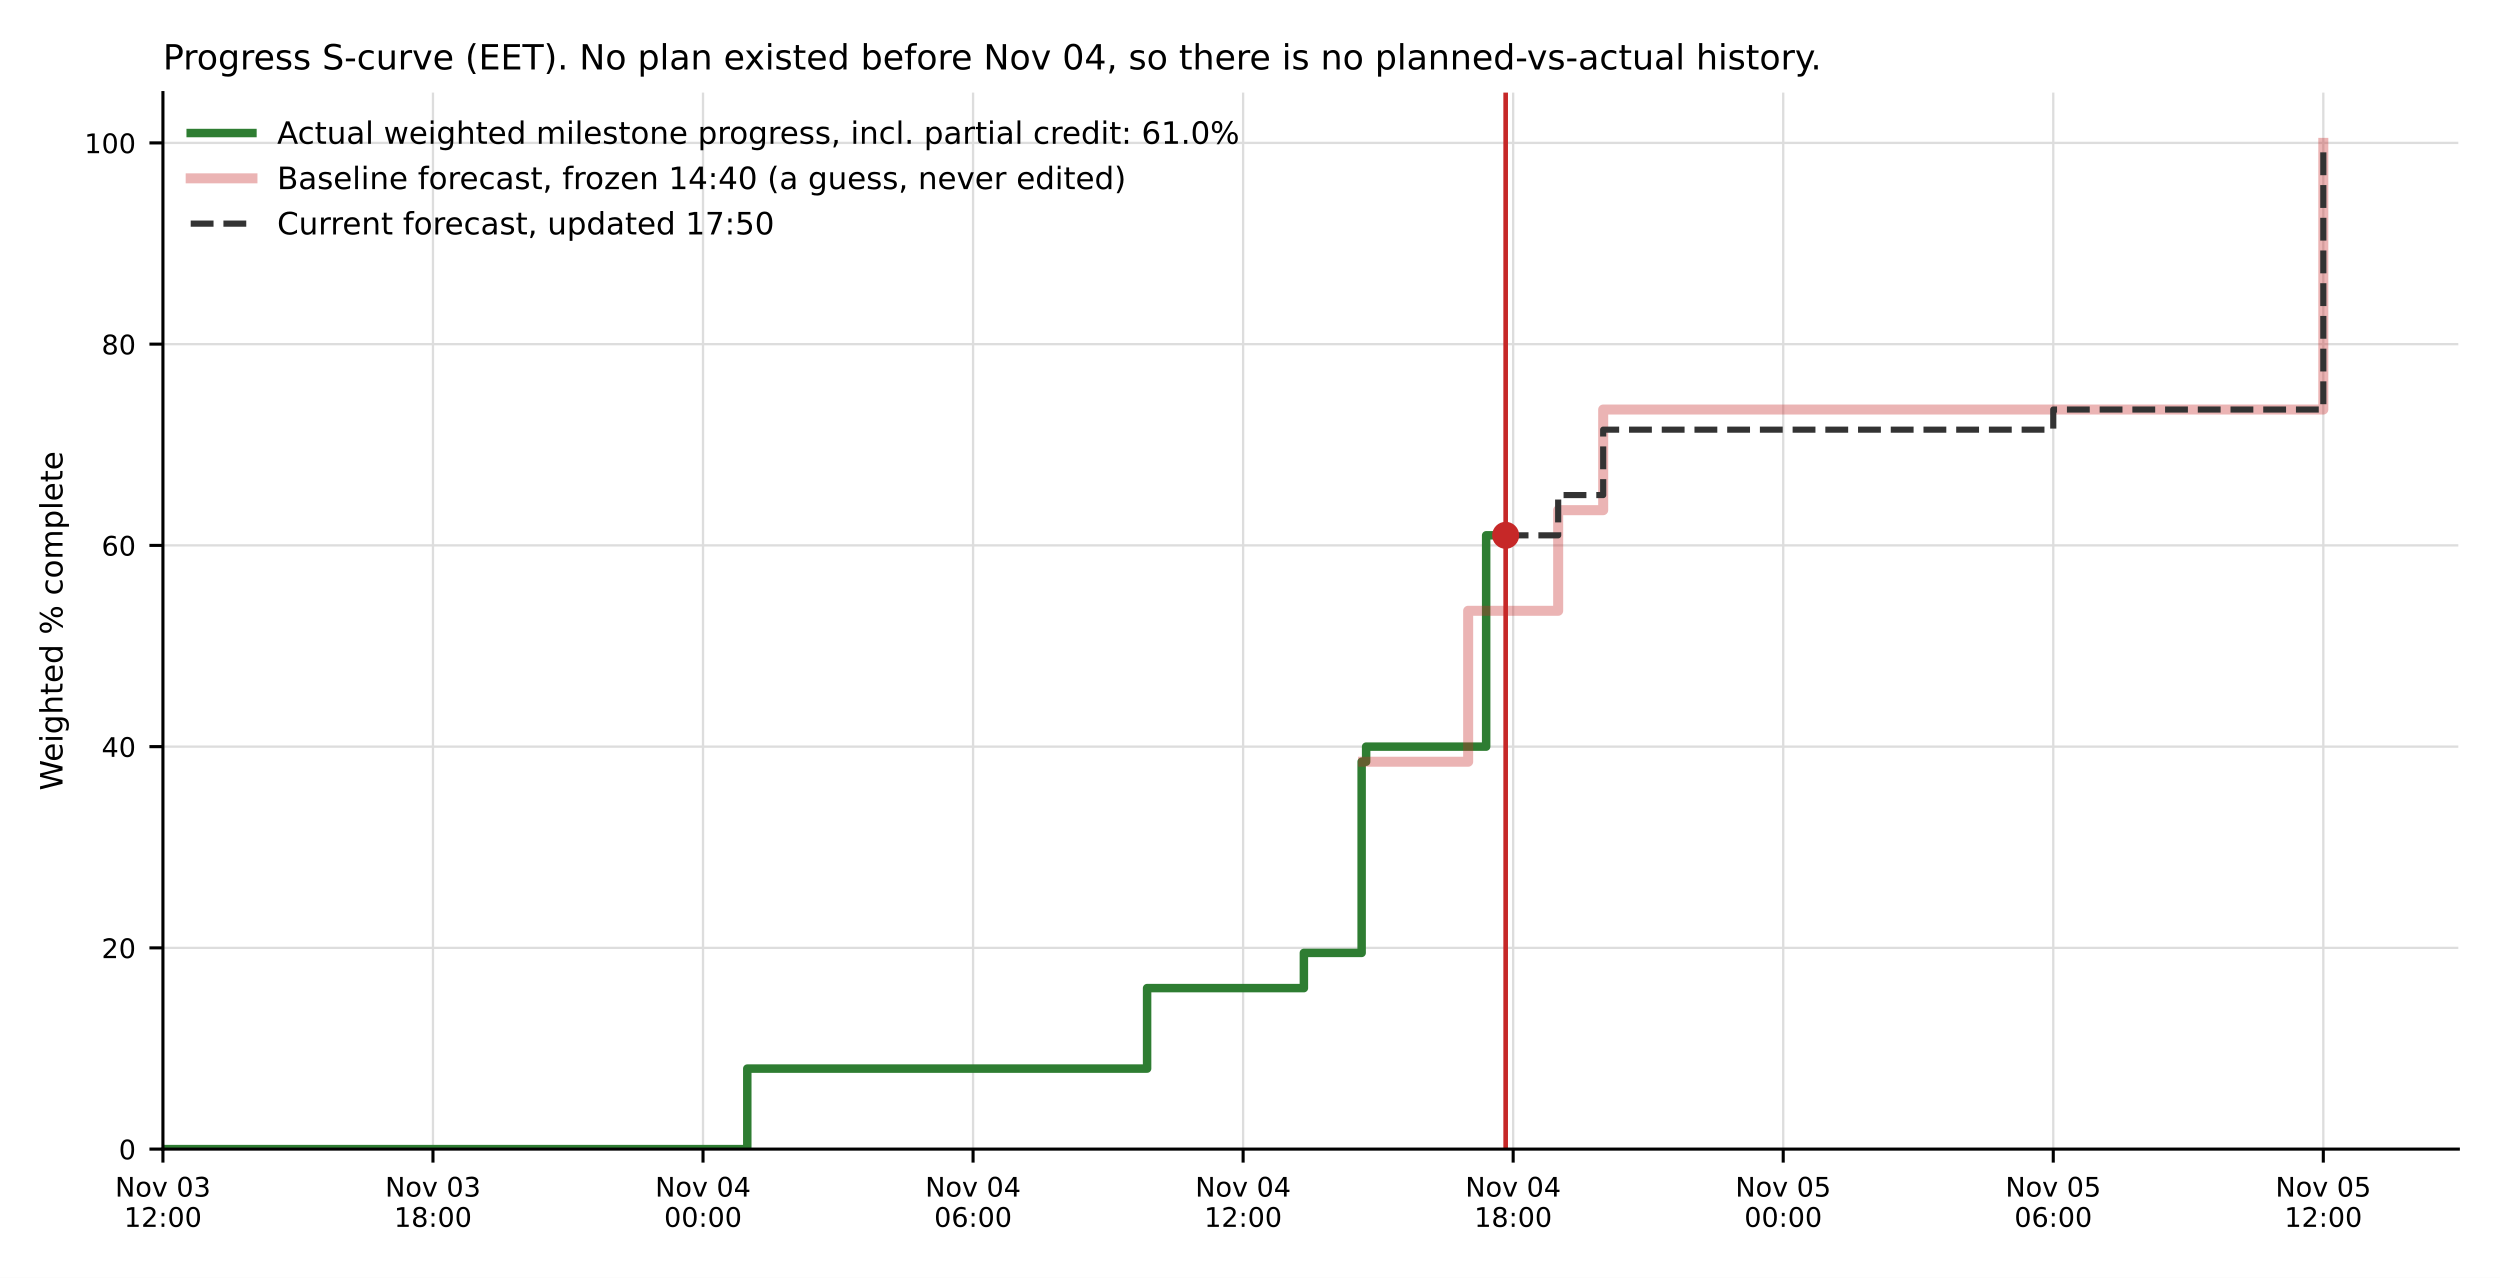
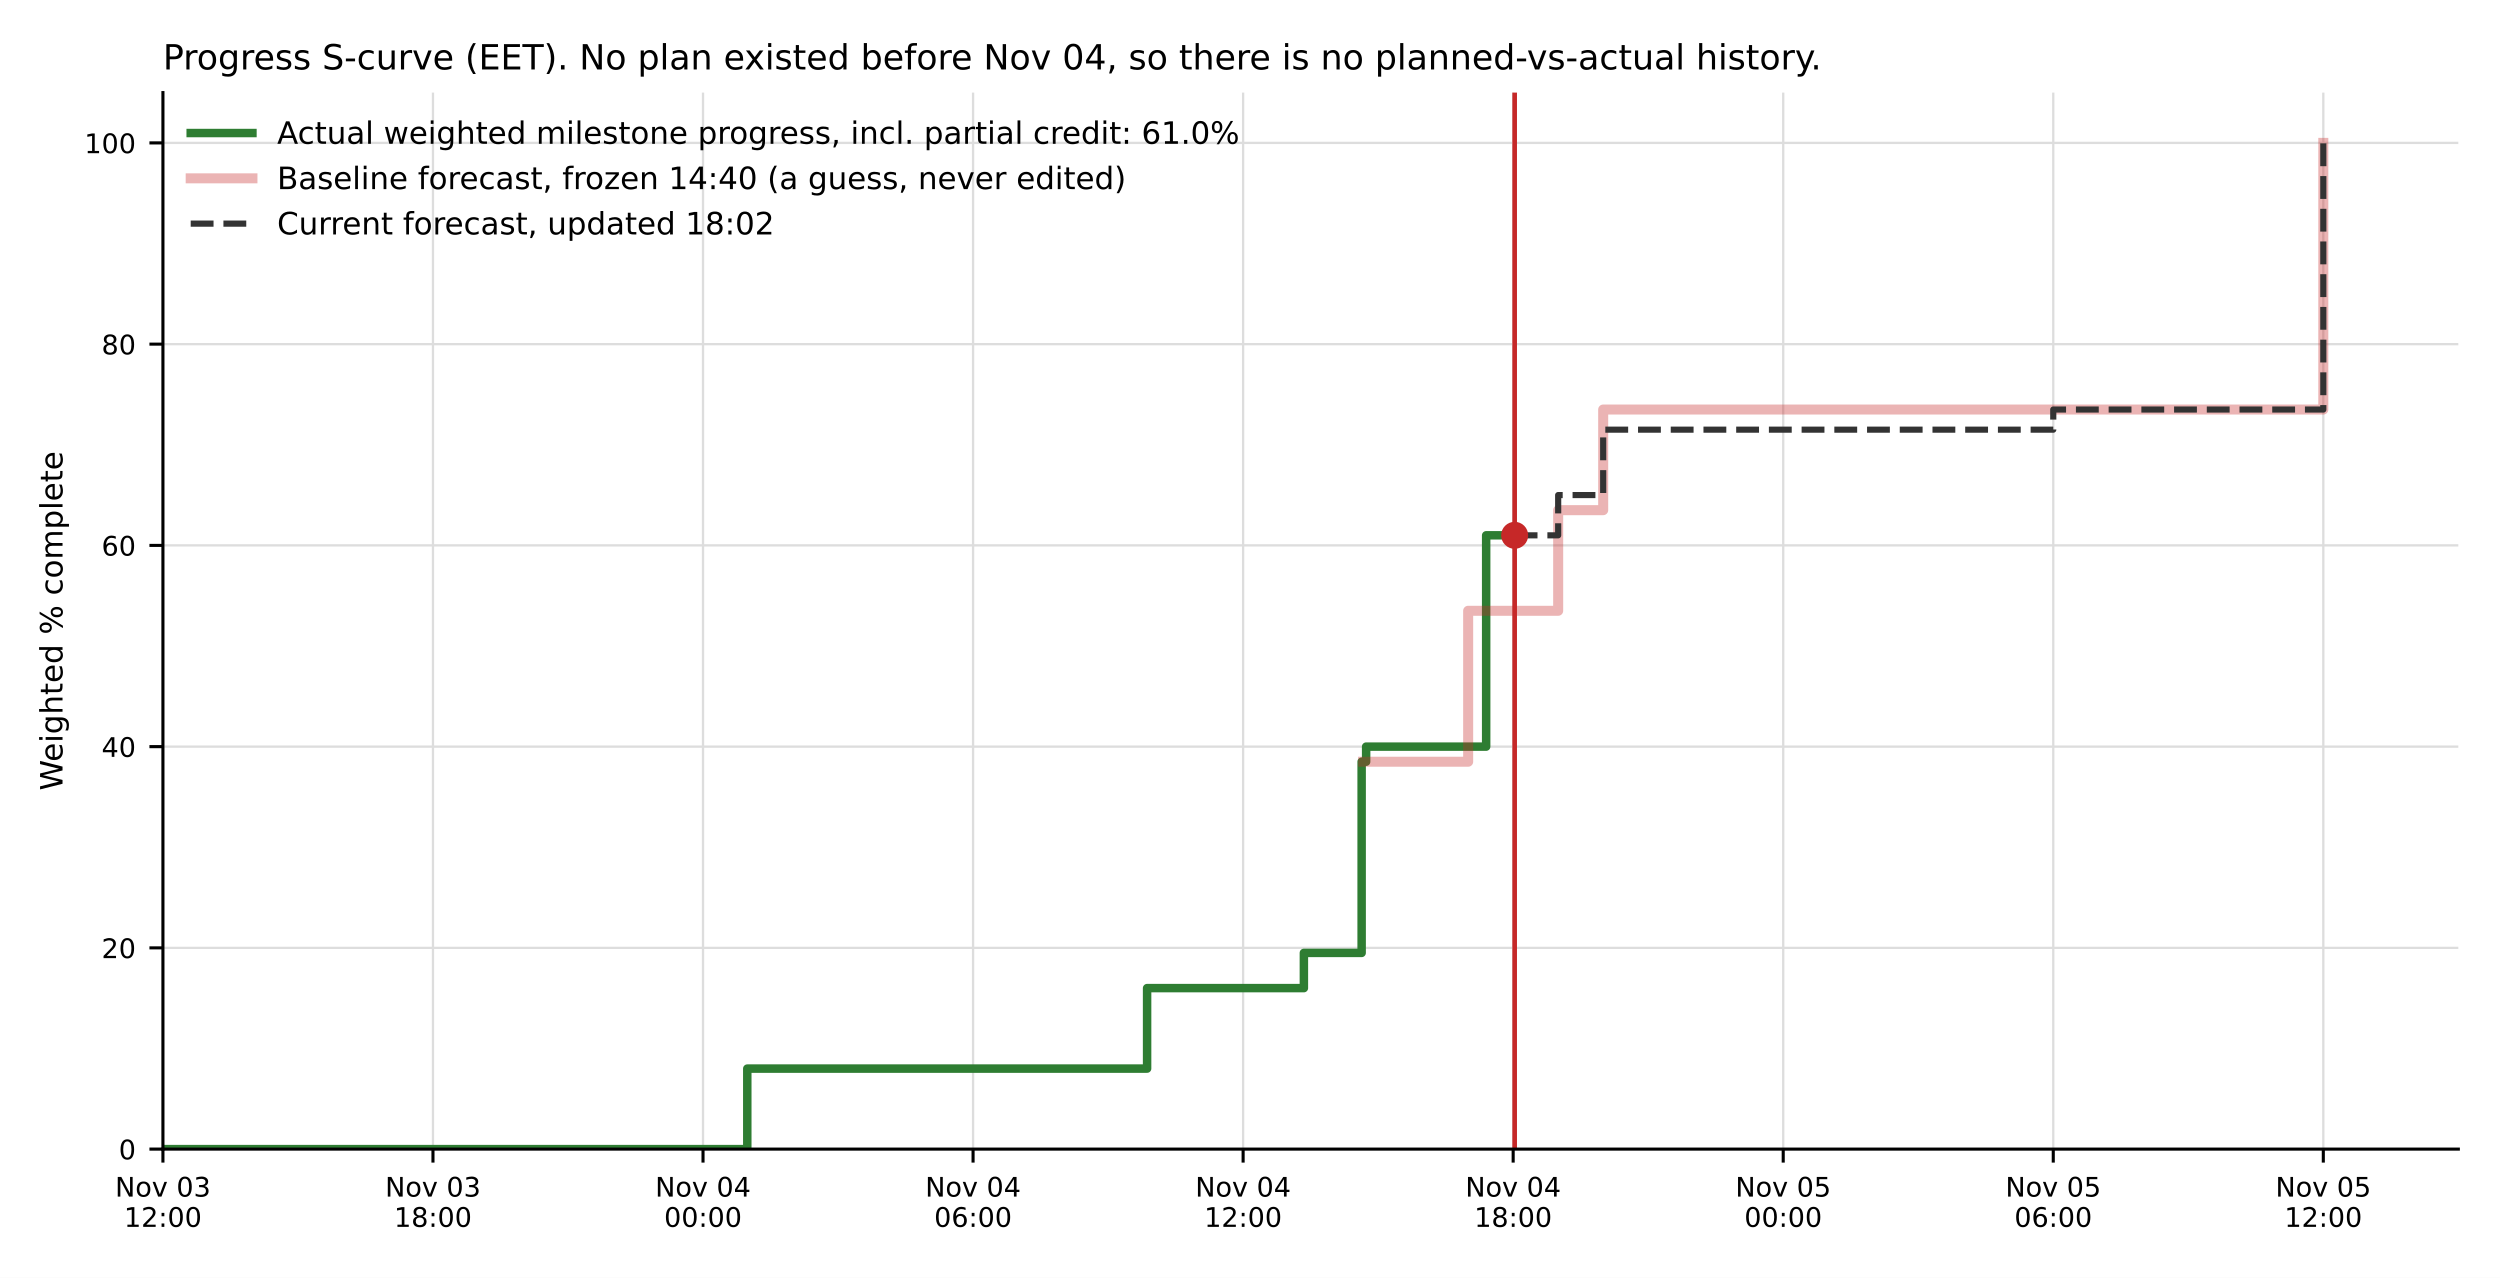
<svg xmlns="http://www.w3.org/2000/svg" xmlns:xlink="http://www.w3.org/1999/xlink" width="648pt" height="331.2pt" viewBox="0 0 648 331.2" version="1.1">
  <defs>
    <style type="text/css">*{stroke-linejoin: round; stroke-linecap: butt}</style>
  </defs>
  <g id="figure_1">
    <g id="patch_1">
      <path d="M 0 331.2  L 648 331.2  L 648 0  L 0 0  z " style="fill: #ffffff" />
    </g>
    <g id="axes_1">
      <g id="patch_2">
        <path d="M 42.23 297.848  L 637.2 297.848  L 637.2 24  L 42.23 24  z " style="fill: #ffffff" />
      </g>
      <g id="matplotlib.axis_1">
        <g id="xtick_1">
          <g id="line2d_1">
-             <path d="M 42.23 297.848  L 42.23 24  " clip-path="url(#p8b895294b1)" style="fill: none; stroke: #dddddd; stroke-width: 0.6; stroke-linecap: square" />
+             <path d="M 42.23 297.848  L 42.23 24  " clip-path="url(#p834858d23c)" style="fill: none; stroke: #dddddd; stroke-width: 0.6; stroke-linecap: square" />
          </g>
          <g id="line2d_2">
            <defs>
-               <path id="mb531109a50" d="M 0 0  L 0 3.5  " style="stroke: #000000; stroke-width: 0.8" />
+               <path id="m61373a1888" d="M 0 0  L 0 3.5  " style="stroke: #000000; stroke-width: 0.8" />
            </defs>
            <g>
-               <use xlink:href="#mb531109a50" x="42.23" y="297.848" style="stroke: #000000; stroke-width: 0.8" />
+               <use xlink:href="#m61373a1888" x="42.23" y="297.848" style="stroke: #000000; stroke-width: 0.8" />
            </g>
          </g>
          <g id="text_1">
            <text style="font-size: 7px; font-family: 'DejaVu Sans'" transform="translate(29.83234 310.1669)">Nov 03</text>
            <text style="font-size: 7px; font-family: 'DejaVu Sans'" transform="translate(32.14344 318.0054)">12:00</text>
          </g>
        </g>
        <g id="xtick_2">
          <g id="line2d_3">
-             <path d="M 112.226 297.848  L 112.226 24  " clip-path="url(#p8b895294b1)" style="fill: none; stroke: #dddddd; stroke-width: 0.6; stroke-linecap: square" />
+             <path d="M 112.226 297.848  L 112.226 24  " clip-path="url(#p834858d23c)" style="fill: none; stroke: #dddddd; stroke-width: 0.6; stroke-linecap: square" />
          </g>
          <g id="line2d_4">
            <g>
-               <use xlink:href="#mb531109a50" x="112.226" y="297.848" style="stroke: #000000; stroke-width: 0.8" />
+               <use xlink:href="#m61373a1888" x="112.226" y="297.848" style="stroke: #000000; stroke-width: 0.8" />
            </g>
          </g>
          <g id="text_2">
            <text style="font-size: 7px; font-family: 'DejaVu Sans'" transform="translate(99.82881 310.1669)">Nov 03</text>
            <text style="font-size: 7px; font-family: 'DejaVu Sans'" transform="translate(102.1399 318.0054)">18:00</text>
          </g>
        </g>
        <g id="xtick_3">
          <g id="line2d_5">
-             <path d="M 182.223 297.848  L 182.223 24  " clip-path="url(#p8b895294b1)" style="fill: none; stroke: #dddddd; stroke-width: 0.6; stroke-linecap: square" />
+             <path d="M 182.223 297.848  L 182.223 24  " clip-path="url(#p834858d23c)" style="fill: none; stroke: #dddddd; stroke-width: 0.6; stroke-linecap: square" />
          </g>
          <g id="line2d_6">
            <g>
-               <use xlink:href="#mb531109a50" x="182.223" y="297.848" style="stroke: #000000; stroke-width: 0.8" />
+               <use xlink:href="#m61373a1888" x="182.223" y="297.848" style="stroke: #000000; stroke-width: 0.8" />
            </g>
          </g>
          <g id="text_3">
            <text style="font-size: 7px; font-family: 'DejaVu Sans'" transform="translate(169.8253 310.1669)">Nov 04</text>
            <text style="font-size: 7px; font-family: 'DejaVu Sans'" transform="translate(172.1364 318.0054)">00:00</text>
          </g>
        </g>
        <g id="xtick_4">
          <g id="line2d_7">
-             <path d="M 252.219 297.848  L 252.219 24  " clip-path="url(#p8b895294b1)" style="fill: none; stroke: #dddddd; stroke-width: 0.6; stroke-linecap: square" />
+             <path d="M 252.219 297.848  L 252.219 24  " clip-path="url(#p834858d23c)" style="fill: none; stroke: #dddddd; stroke-width: 0.6; stroke-linecap: square" />
          </g>
          <g id="line2d_8">
            <g>
-               <use xlink:href="#mb531109a50" x="252.219" y="297.848" style="stroke: #000000; stroke-width: 0.8" />
+               <use xlink:href="#m61373a1888" x="252.219" y="297.848" style="stroke: #000000; stroke-width: 0.8" />
            </g>
          </g>
          <g id="text_4">
            <text style="font-size: 7px; font-family: 'DejaVu Sans'" transform="translate(239.8218 310.1669)">Nov 04</text>
            <text style="font-size: 7px; font-family: 'DejaVu Sans'" transform="translate(242.1328 318.0054)">06:00</text>
          </g>
        </g>
        <g id="xtick_5">
          <g id="line2d_9">
-             <path d="M 322.216 297.848  L 322.216 24  " clip-path="url(#p8b895294b1)" style="fill: none; stroke: #dddddd; stroke-width: 0.6; stroke-linecap: square" />
+             <path d="M 322.216 297.848  L 322.216 24  " clip-path="url(#p834858d23c)" style="fill: none; stroke: #dddddd; stroke-width: 0.6; stroke-linecap: square" />
          </g>
          <g id="line2d_10">
            <g>
-               <use xlink:href="#mb531109a50" x="322.216" y="297.848" style="stroke: #000000; stroke-width: 0.8" />
+               <use xlink:href="#m61373a1888" x="322.216" y="297.848" style="stroke: #000000; stroke-width: 0.8" />
            </g>
          </g>
          <g id="text_5">
            <text style="font-size: 7px; font-family: 'DejaVu Sans'" transform="translate(309.8182 310.1669)">Nov 04</text>
            <text style="font-size: 7px; font-family: 'DejaVu Sans'" transform="translate(312.1293 318.0054)">12:00</text>
          </g>
        </g>
        <g id="xtick_6">
          <g id="line2d_11">
-             <path d="M 392.212 297.848  L 392.212 24  " clip-path="url(#p8b895294b1)" style="fill: none; stroke: #dddddd; stroke-width: 0.6; stroke-linecap: square" />
+             <path d="M 392.212 297.848  L 392.212 24  " clip-path="url(#p834858d23c)" style="fill: none; stroke: #dddddd; stroke-width: 0.6; stroke-linecap: square" />
          </g>
          <g id="line2d_12">
            <g>
-               <use xlink:href="#mb531109a50" x="392.212" y="297.848" style="stroke: #000000; stroke-width: 0.8" />
+               <use xlink:href="#m61373a1888" x="392.212" y="297.848" style="stroke: #000000; stroke-width: 0.8" />
            </g>
          </g>
          <g id="text_6">
            <text style="font-size: 7px; font-family: 'DejaVu Sans'" transform="translate(379.8147 310.1669)">Nov 04</text>
            <text style="font-size: 7px; font-family: 'DejaVu Sans'" transform="translate(382.1258 318.0054)">18:00</text>
          </g>
        </g>
        <g id="xtick_7">
          <g id="line2d_13">
-             <path d="M 462.209 297.848  L 462.209 24  " clip-path="url(#p8b895294b1)" style="fill: none; stroke: #dddddd; stroke-width: 0.6; stroke-linecap: square" />
+             <path d="M 462.209 297.848  L 462.209 24  " clip-path="url(#p834858d23c)" style="fill: none; stroke: #dddddd; stroke-width: 0.6; stroke-linecap: square" />
          </g>
          <g id="line2d_14">
            <g>
-               <use xlink:href="#mb531109a50" x="462.209" y="297.848" style="stroke: #000000; stroke-width: 0.8" />
+               <use xlink:href="#m61373a1888" x="462.209" y="297.848" style="stroke: #000000; stroke-width: 0.8" />
            </g>
          </g>
          <g id="text_7">
            <text style="font-size: 7px; font-family: 'DejaVu Sans'" transform="translate(449.8112 310.1669)">Nov 05</text>
            <text style="font-size: 7px; font-family: 'DejaVu Sans'" transform="translate(452.1223 318.0054)">00:00</text>
          </g>
        </g>
        <g id="xtick_8">
          <g id="line2d_15">
-             <path d="M 532.205 297.848  L 532.205 24  " clip-path="url(#p8b895294b1)" style="fill: none; stroke: #dddddd; stroke-width: 0.6; stroke-linecap: square" />
+             <path d="M 532.205 297.848  L 532.205 24  " clip-path="url(#p834858d23c)" style="fill: none; stroke: #dddddd; stroke-width: 0.6; stroke-linecap: square" />
          </g>
          <g id="line2d_16">
            <g>
-               <use xlink:href="#mb531109a50" x="532.205" y="297.848" style="stroke: #000000; stroke-width: 0.8" />
+               <use xlink:href="#m61373a1888" x="532.205" y="297.848" style="stroke: #000000; stroke-width: 0.8" />
            </g>
          </g>
          <g id="text_8">
            <text style="font-size: 7px; font-family: 'DejaVu Sans'" transform="translate(519.8076 310.1669)">Nov 05</text>
            <text style="font-size: 7px; font-family: 'DejaVu Sans'" transform="translate(522.1187 318.0054)">06:00</text>
          </g>
        </g>
        <g id="xtick_9">
          <g id="line2d_17">
-             <path d="M 602.202 297.848  L 602.202 24  " clip-path="url(#p8b895294b1)" style="fill: none; stroke: #dddddd; stroke-width: 0.6; stroke-linecap: square" />
+             <path d="M 602.202 297.848  L 602.202 24  " clip-path="url(#p834858d23c)" style="fill: none; stroke: #dddddd; stroke-width: 0.6; stroke-linecap: square" />
          </g>
          <g id="line2d_18">
            <g>
-               <use xlink:href="#mb531109a50" x="602.202" y="297.848" style="stroke: #000000; stroke-width: 0.8" />
+               <use xlink:href="#m61373a1888" x="602.202" y="297.848" style="stroke: #000000; stroke-width: 0.8" />
            </g>
          </g>
          <g id="text_9">
            <text style="font-size: 7px; font-family: 'DejaVu Sans'" transform="translate(589.8041 310.1669)">Nov 05</text>
            <text style="font-size: 7px; font-family: 'DejaVu Sans'" transform="translate(592.1152 318.0054)">12:00</text>
          </g>
        </g>
      </g>
      <g id="matplotlib.axis_2">
        <g id="ytick_1">
          <g id="line2d_19">
-             <path d="M 42.23 297.848  L 637.2 297.848  " clip-path="url(#p8b895294b1)" style="fill: none; stroke: #dddddd; stroke-width: 0.6; stroke-linecap: square" />
+             <path d="M 42.23 297.848  L 637.2 297.848  " clip-path="url(#p834858d23c)" style="fill: none; stroke: #dddddd; stroke-width: 0.6; stroke-linecap: square" />
          </g>
          <g id="line2d_20">
            <defs>
-               <path id="mb774952e2a" d="M 0 0  L -3.5 0  " style="stroke: #000000; stroke-width: 0.8" />
+               <path id="m7349ad1299" d="M 0 0  L -3.5 0  " style="stroke: #000000; stroke-width: 0.8" />
            </defs>
            <g>
-               <use xlink:href="#mb774952e2a" x="42.23" y="297.848" style="stroke: #000000; stroke-width: 0.8" />
+               <use xlink:href="#m7349ad1299" x="42.23" y="297.848" style="stroke: #000000; stroke-width: 0.8" />
            </g>
          </g>
          <g id="text_10">
            <text style="font-size: 7px; font-family: 'DejaVu Sans'; text-anchor: end" x="35.23" y="300.507" transform="rotate(-0 35.23 300.5075)">0</text>
          </g>
        </g>
        <g id="ytick_2">
          <g id="line2d_21">
-             <path d="M 42.23 245.686  L 637.2 245.686  " clip-path="url(#p8b895294b1)" style="fill: none; stroke: #dddddd; stroke-width: 0.6; stroke-linecap: square" />
+             <path d="M 42.23 245.686  L 637.2 245.686  " clip-path="url(#p834858d23c)" style="fill: none; stroke: #dddddd; stroke-width: 0.6; stroke-linecap: square" />
          </g>
          <g id="line2d_22">
            <g>
-               <use xlink:href="#mb774952e2a" x="42.23" y="245.686" style="stroke: #000000; stroke-width: 0.8" />
+               <use xlink:href="#m7349ad1299" x="42.23" y="245.686" style="stroke: #000000; stroke-width: 0.8" />
            </g>
          </g>
          <g id="text_11">
            <text style="font-size: 7px; font-family: 'DejaVu Sans'; text-anchor: end" x="35.23" y="248.346" transform="rotate(-0 35.23 248.3459)">20</text>
          </g>
        </g>
        <g id="ytick_3">
          <g id="line2d_23">
-             <path d="M 42.23 193.525  L 637.2 193.525  " clip-path="url(#p8b895294b1)" style="fill: none; stroke: #dddddd; stroke-width: 0.6; stroke-linecap: square" />
+             <path d="M 42.23 193.525  L 637.2 193.525  " clip-path="url(#p834858d23c)" style="fill: none; stroke: #dddddd; stroke-width: 0.6; stroke-linecap: square" />
          </g>
          <g id="line2d_24">
            <g>
-               <use xlink:href="#mb774952e2a" x="42.23" y="193.525" style="stroke: #000000; stroke-width: 0.8" />
+               <use xlink:href="#m7349ad1299" x="42.23" y="193.525" style="stroke: #000000; stroke-width: 0.8" />
            </g>
          </g>
          <g id="text_12">
            <text style="font-size: 7px; font-family: 'DejaVu Sans'; text-anchor: end" x="35.23" y="196.184" transform="rotate(-0 35.23 196.1844)">40</text>
          </g>
        </g>
        <g id="ytick_4">
          <g id="line2d_25">
-             <path d="M 42.23 141.363  L 637.2 141.363  " clip-path="url(#p8b895294b1)" style="fill: none; stroke: #dddddd; stroke-width: 0.6; stroke-linecap: square" />
+             <path d="M 42.23 141.363  L 637.2 141.363  " clip-path="url(#p834858d23c)" style="fill: none; stroke: #dddddd; stroke-width: 0.6; stroke-linecap: square" />
          </g>
          <g id="line2d_26">
            <g>
-               <use xlink:href="#mb774952e2a" x="42.23" y="141.363" style="stroke: #000000; stroke-width: 0.8" />
+               <use xlink:href="#m7349ad1299" x="42.23" y="141.363" style="stroke: #000000; stroke-width: 0.8" />
            </g>
          </g>
          <g id="text_13">
            <text style="font-size: 7px; font-family: 'DejaVu Sans'; text-anchor: end" x="35.23" y="144.023" transform="rotate(-0 35.23 144.0229)">60</text>
          </g>
        </g>
        <g id="ytick_5">
          <g id="line2d_27">
-             <path d="M 42.23 89.202  L 637.2 89.202  " clip-path="url(#p8b895294b1)" style="fill: none; stroke: #dddddd; stroke-width: 0.6; stroke-linecap: square" />
+             <path d="M 42.23 89.202  L 637.2 89.202  " clip-path="url(#p834858d23c)" style="fill: none; stroke: #dddddd; stroke-width: 0.6; stroke-linecap: square" />
          </g>
          <g id="line2d_28">
            <g>
-               <use xlink:href="#mb774952e2a" x="42.23" y="89.202" style="stroke: #000000; stroke-width: 0.8" />
+               <use xlink:href="#m7349ad1299" x="42.23" y="89.202" style="stroke: #000000; stroke-width: 0.8" />
            </g>
          </g>
          <g id="text_14">
            <text style="font-size: 7px; font-family: 'DejaVu Sans'; text-anchor: end" x="35.23" y="91.861" transform="rotate(-0 35.23 91.86136)">80</text>
          </g>
        </g>
        <g id="ytick_6">
          <g id="line2d_29">
-             <path d="M 42.23 37.04  L 637.2 37.04  " clip-path="url(#p8b895294b1)" style="fill: none; stroke: #dddddd; stroke-width: 0.6; stroke-linecap: square" />
+             <path d="M 42.23 37.04  L 637.2 37.04  " clip-path="url(#p834858d23c)" style="fill: none; stroke: #dddddd; stroke-width: 0.6; stroke-linecap: square" />
          </g>
          <g id="line2d_30">
            <g>
-               <use xlink:href="#mb774952e2a" x="42.23" y="37.04" style="stroke: #000000; stroke-width: 0.8" />
+               <use xlink:href="#m7349ad1299" x="42.23" y="37.04" style="stroke: #000000; stroke-width: 0.8" />
            </g>
          </g>
          <g id="text_15">
            <text style="font-size: 7px; font-family: 'DejaVu Sans'; text-anchor: end" x="35.23" y="39.7" transform="rotate(-0 35.23 39.69983)">100</text>
          </g>
        </g>
        <g id="text_16">
          <text style="font-size: 8px; font-family: 'DejaVu Sans'; text-anchor: middle" x="16.205" y="160.924" transform="rotate(-90 16.205 160.924)">Weighted % complete</text>
        </g>
      </g>
      <g id="line2d_31">
-         <path d="M 42.23 297.848  L 193.695 297.848  L 193.695 276.983  L 297.328 276.983  L 297.328 256.119  L 337.965 256.119  L 337.965 246.991  L 352.937 246.991  L 352.937 236.558  L 352.937 236.558  L 352.937 197.437  L 354.103 197.437  L 354.103 193.525  L 385.213 193.525  L 385.213 177.876  L 385.213 177.876  L 385.213 138.755  L 390.268 138.755  " clip-path="url(#p8b895294b1)" style="fill: none; stroke: #2e7d32; stroke-width: 2.2; stroke-linecap: square" />
+         <path d="M 42.23 297.848  L 193.695 297.848  L 193.695 276.983  L 297.328 276.983  L 297.328 256.119  L 337.965 256.119  L 337.965 246.991  L 352.937 246.991  L 352.937 236.558  L 352.937 236.558  L 352.937 197.437  L 354.103 197.437  L 354.103 193.525  L 385.213 193.525  L 385.213 177.876  L 385.213 177.876  L 385.213 138.755  L 392.601 138.755  " clip-path="url(#p834858d23c)" style="fill: none; stroke: #2e7d32; stroke-width: 2.2; stroke-linecap: square" />
      </g>
      <g id="line2d_32">
-         <path d="M 353.325 197.437  L 380.546 197.437  L 380.546 158.316  L 403.878 158.316  L 403.878 147.884  L 403.878 147.884  L 403.878 132.235  L 415.545 132.235  L 415.545 119.195  L 415.545 119.195  L 415.545 106.154  L 602.202 106.154  L 602.202 97.026  L 602.202 97.026  L 602.202 37.04  " clip-path="url(#p8b895294b1)" style="fill: none; stroke: #c62828; stroke-opacity: 0.35; stroke-width: 2.6; stroke-linecap: square" />
+         <path d="M 353.325 197.437  L 380.546 197.437  L 380.546 158.316  L 403.878 158.316  L 403.878 147.884  L 403.878 147.884  L 403.878 132.235  L 415.545 132.235  L 415.545 119.195  L 415.545 119.195  L 415.545 106.154  L 602.202 106.154  L 602.202 97.026  L 602.202 97.026  L 602.202 37.04  " clip-path="url(#p834858d23c)" style="fill: none; stroke: #c62828; stroke-opacity: 0.35; stroke-width: 2.6; stroke-linecap: square" />
      </g>
      <g id="line2d_33">
-         <path d="M 390.268 138.755  L 403.878 138.755  L 403.878 128.323  L 415.545 128.323  L 415.545 124.411  L 415.545 124.411  L 415.545 111.371  L 532.205 111.371  L 532.205 106.154  L 602.202 106.154  L 602.202 97.026  L 602.202 97.026  L 602.202 37.04  " clip-path="url(#p8b895294b1)" style="fill: none; stroke-dasharray: 5.92,2.56; stroke-dashoffset: 0; stroke: #333333; stroke-width: 1.6" />
+         <path d="M 392.601 138.755  L 403.878 138.755  L 403.878 128.323  L 415.545 128.323  L 415.545 124.411  L 415.545 124.411  L 415.545 111.371  L 532.205 111.371  L 532.205 106.154  L 602.202 106.154  L 602.202 97.026  L 602.202 97.026  L 602.202 37.04  " clip-path="url(#p834858d23c)" style="fill: none; stroke-dasharray: 5.92,2.56; stroke-dashoffset: 0; stroke: #333333; stroke-width: 1.6" />
      </g>
      <g id="line2d_34">
-         <path d="M 390.268 297.848  L 390.268 24  " clip-path="url(#p8b895294b1)" style="fill: none; stroke: #c62828; stroke-width: 1.2; stroke-linecap: square" />
+         <path d="M 392.601 297.848  L 392.601 24  " clip-path="url(#p834858d23c)" style="fill: none; stroke: #c62828; stroke-width: 1.2; stroke-linecap: square" />
      </g>
      <g id="patch_3">
        <path d="M 42.23 297.848  L 42.23 24  " style="fill: none; stroke: #000000; stroke-width: 0.8; stroke-linejoin: miter; stroke-linecap: square" />
      </g>
      <g id="patch_4">
        <path d="M 42.23 297.848  L 637.2 297.848  " style="fill: none; stroke: #000000; stroke-width: 0.8; stroke-linejoin: miter; stroke-linecap: square" />
      </g>
      <g id="text_17">
        <text style="font-size: 9px; font-family: 'DejaVu Sans'; text-anchor: start" x="42.23" y="18" transform="rotate(-0 42.23 18)">Progress S-curve (EET). No plan existed before Nov 04, so there is no planned-vs-actual history.</text>
      </g>
      <g id="PathCollection_1">
        <defs>
-           <path id="m235a466d15" d="M 0 3  C 0.796 3 1.559 2.684 2.121 2.121  C 2.684 1.559 3 0.796 3 0  C 3 -0.796 2.684 -1.559 2.121 -2.121  C 1.559 -2.684 0.796 -3 0 -3  C -0.796 -3 -1.559 -2.684 -2.121 -2.121  C -2.684 -1.559 -3 -0.796 -3 0  C -3 0.796 -2.684 1.559 -2.121 2.121  C -1.559 2.684 -0.796 3 0 3  z " style="stroke: #c62828" />
+           <path id="m8c3daae6a8" d="M 0 3  C 0.796 3 1.559 2.684 2.121 2.121  C 2.684 1.559 3 0.796 3 0  C 3 -0.796 2.684 -1.559 2.121 -2.121  C 1.559 -2.684 0.796 -3 0 -3  C -0.796 -3 -1.559 -2.684 -2.121 -2.121  C -2.684 -1.559 -3 -0.796 -3 0  C -3 0.796 -2.684 1.559 -2.121 2.121  C -1.559 2.684 -0.796 3 0 3  z " style="stroke: #c62828" />
        </defs>
-         <g clip-path="url(#p8b895294b1)">
-           <use xlink:href="#m235a466d15" x="390.268" y="138.755" style="fill: #c62828; stroke: #c62828" />
+         <g clip-path="url(#p834858d23c)">
+           <use xlink:href="#m8c3daae6a8" x="392.601" y="138.755" style="fill: #c62828; stroke: #c62828" />
        </g>
      </g>
      <g id="legend_1">
        <g id="line2d_35">
          <path d="M 49.43 34.479  L 57.43 34.479  L 65.43 34.479  " style="fill: none; stroke: #2e7d32; stroke-width: 2.2; stroke-linecap: square" />
        </g>
        <g id="text_18">
          <text style="font-size: 8px; font-family: 'DejaVu Sans'; text-anchor: start" x="71.83" y="37.279" transform="rotate(-0 71.83 37.27875)">Actual weighted milestone progress, incl. partial credit: 61.0%</text>
        </g>
        <g id="line2d_36">
          <path d="M 49.43 46.221  L 57.43 46.221  L 65.43 46.221  " style="fill: none; stroke: #c62828; stroke-opacity: 0.35; stroke-width: 2.6; stroke-linecap: square" />
        </g>
        <g id="text_19">
          <text style="font-size: 8px; font-family: 'DejaVu Sans'; text-anchor: start" x="71.83" y="49.021" transform="rotate(-0 71.83 49.02125)">Baseline forecast, frozen 14:40 (a guess, never edited)</text>
        </g>
        <g id="line2d_37">
          <path d="M 49.43 57.964  L 57.43 57.964  L 65.43 57.964  " style="fill: none; stroke-dasharray: 5.92,2.56; stroke-dashoffset: 0; stroke: #333333; stroke-width: 1.6" />
        </g>
        <g id="text_20">
-           <text style="font-size: 8px; font-family: 'DejaVu Sans'; text-anchor: start" x="71.83" y="60.764" transform="rotate(-0 71.83 60.76375)">Current forecast, updated 17:50</text>
+           <text style="font-size: 8px; font-family: 'DejaVu Sans'; text-anchor: start" x="71.83" y="60.764" transform="rotate(-0 71.83 60.76375)">Current forecast, updated 18:02</text>
        </g>
      </g>
    </g>
  </g>
  <defs>
-     <clipPath id="p8b895294b1">
+     <clipPath id="p834858d23c">
      <rect x="42.23" y="24" width="594.97" height="273.848" />
    </clipPath>
  </defs>
</svg>
